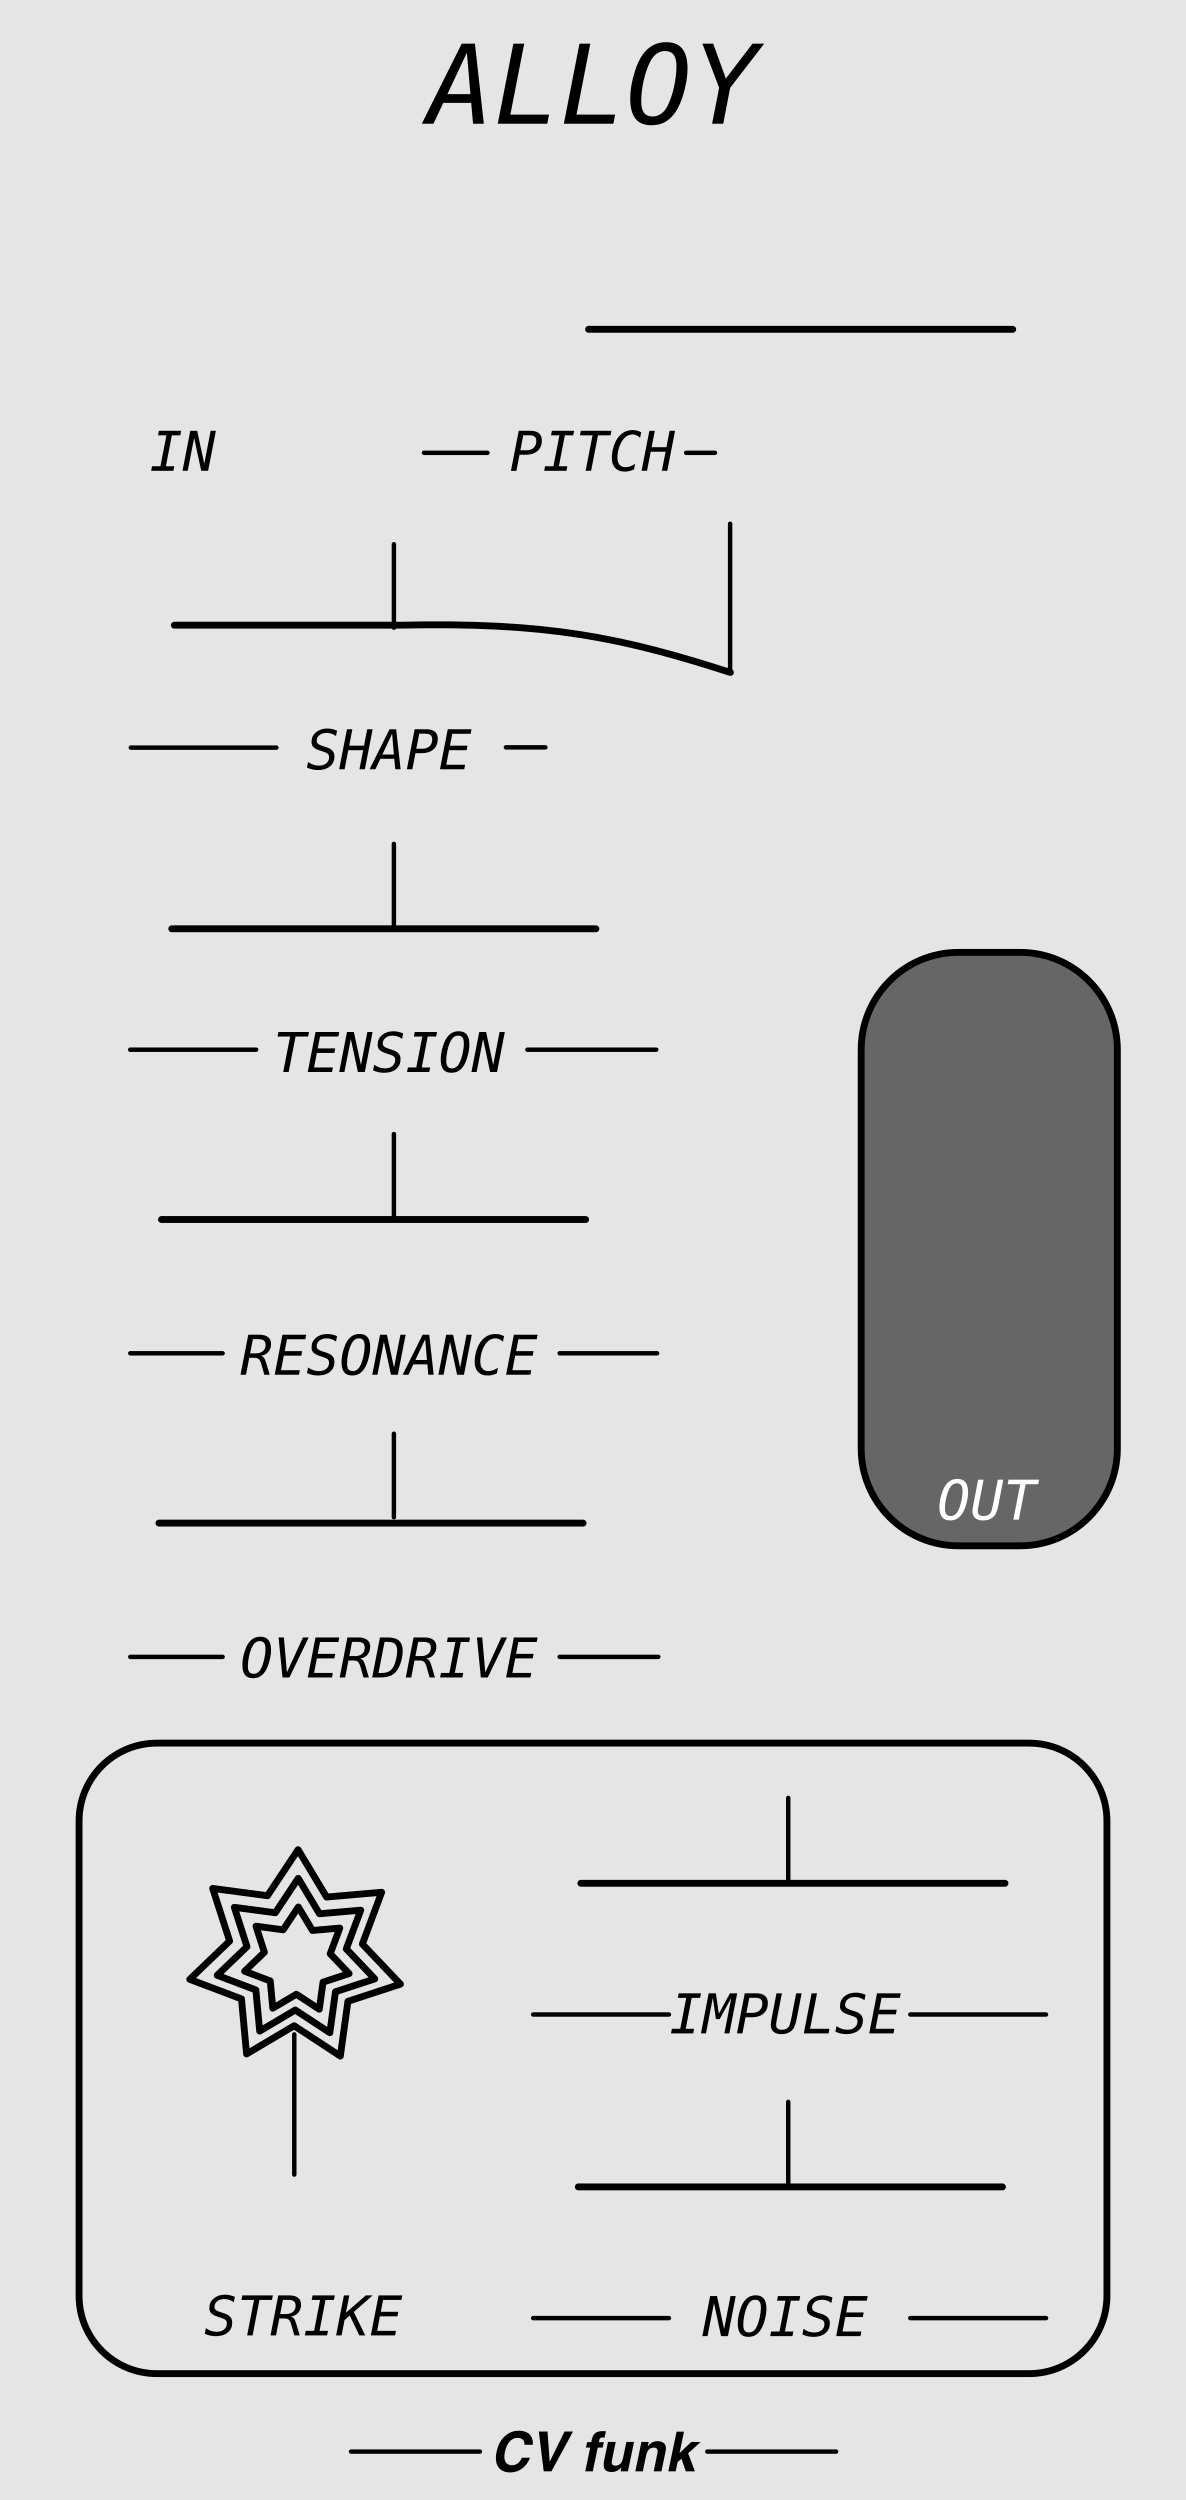
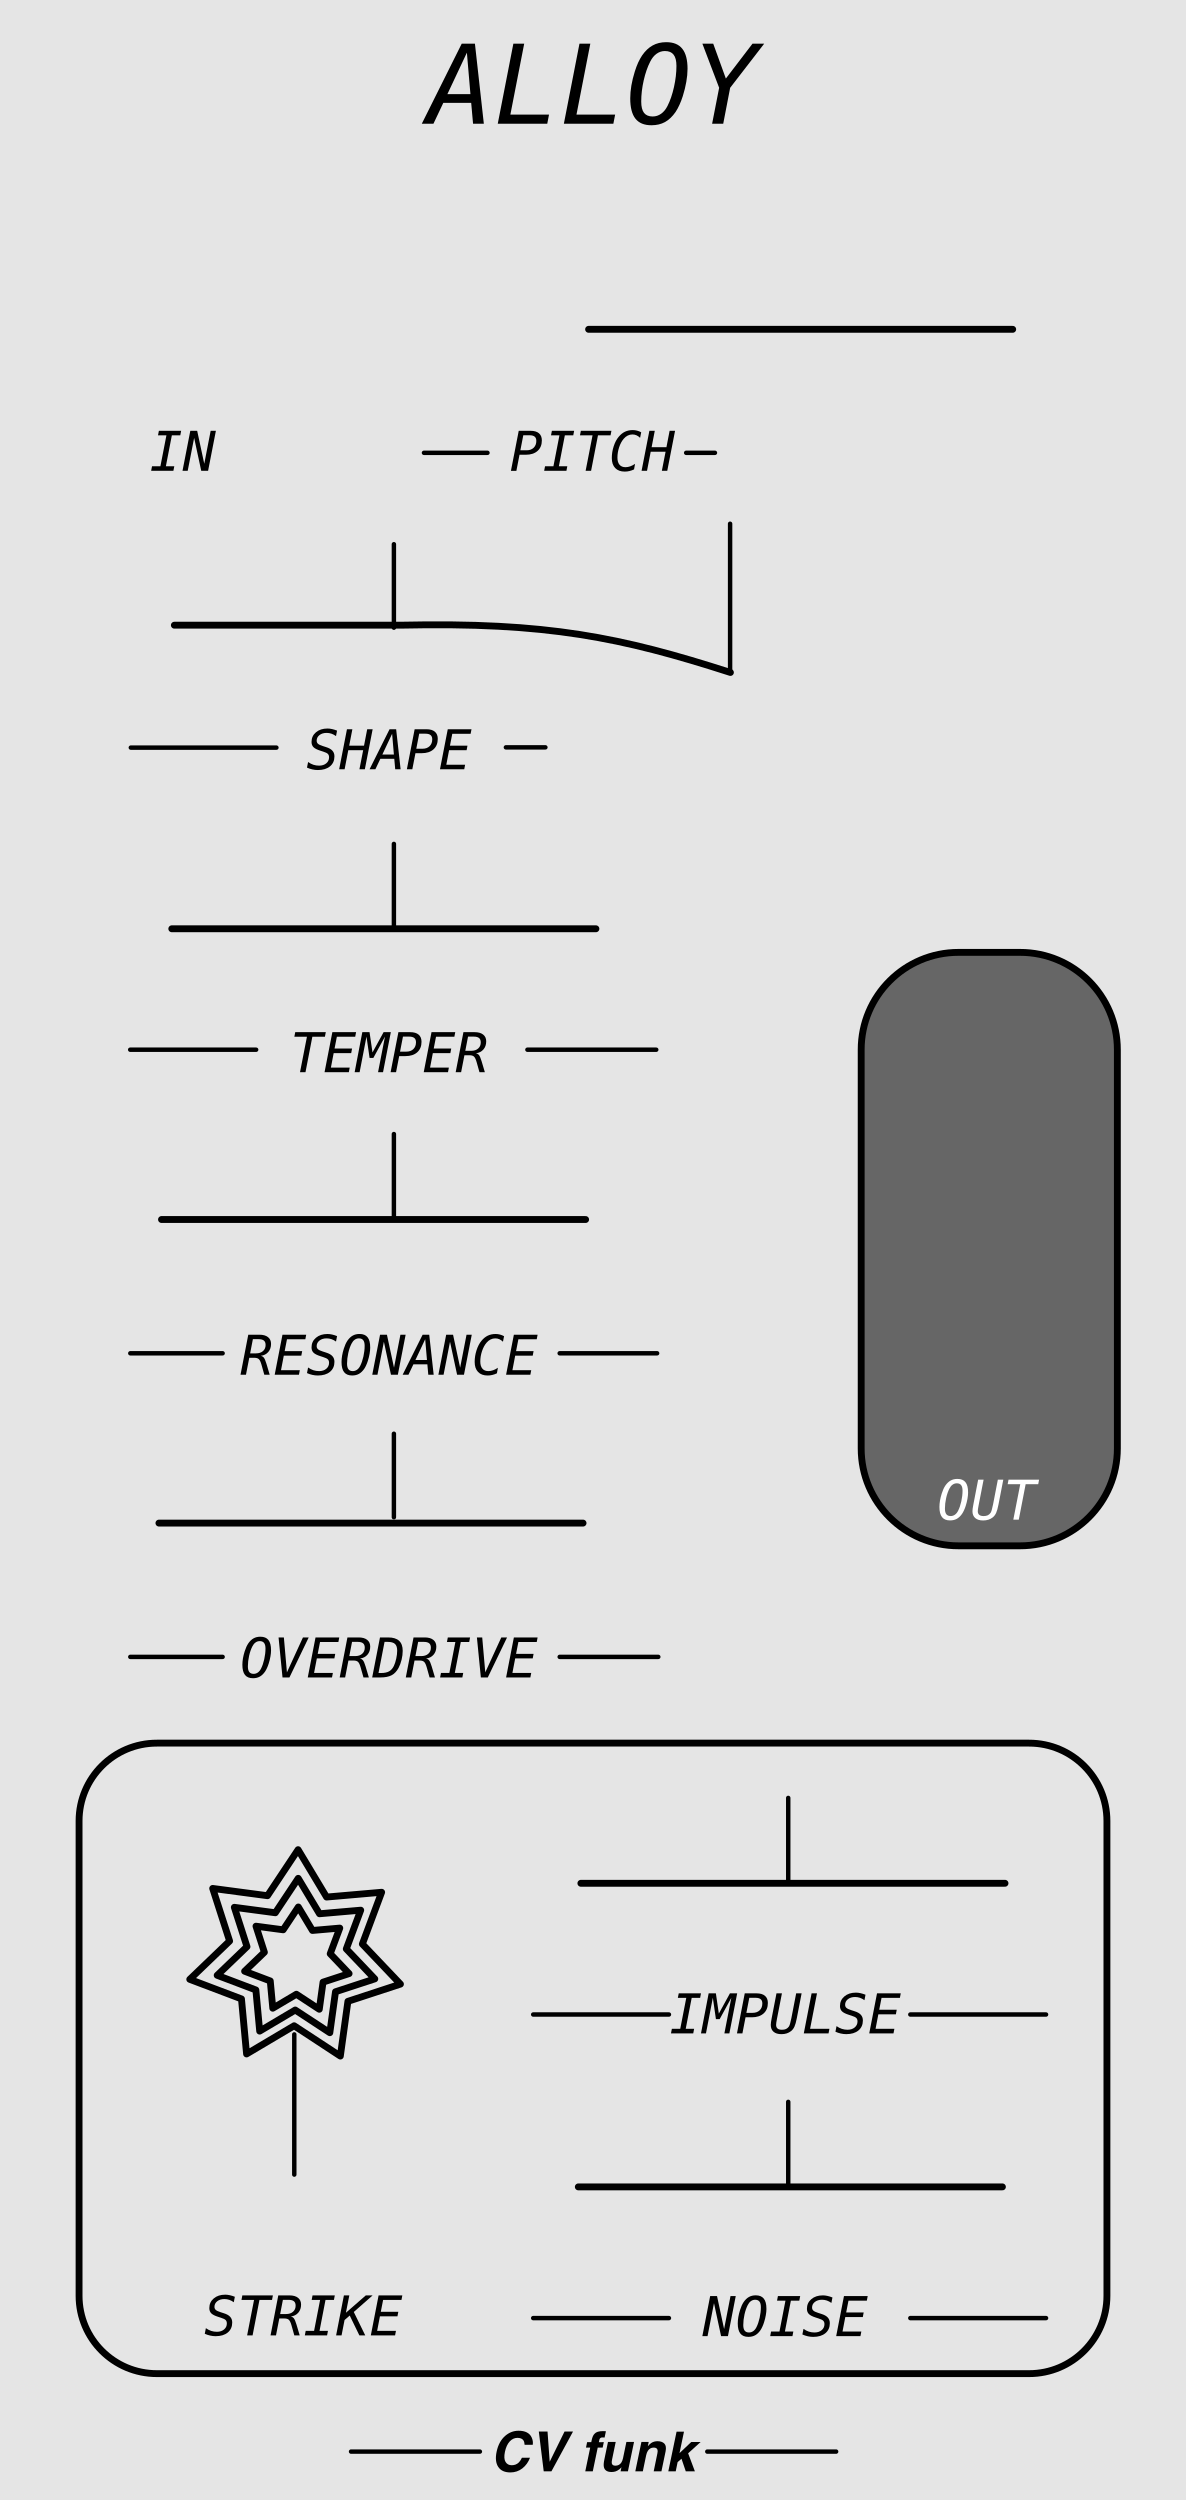
<svg xmlns="http://www.w3.org/2000/svg" width="60.96mm" height="128.5mm" viewBox="0 0 60.96 128.5" version="1.1" id="svg8" xml:space="preserve">
  <defs id="defs2">
    <linearGradient id="_Linear1" x1="0" y1="0" x2="1" y2="-0.003" gradientUnits="userSpaceOnUse" gradientTransform="matrix(75.07254,292.271,-293.0225,74.8799,36.97399,42.144)">
      <stop offset="0" style="stop-color:#e6e6e6;stop-opacity:1" id="stop1" />
      <stop offset="1" style="stop-color:#e6e6e6;stop-opacity:0" id="stop2" />
    </linearGradient>
  </defs>
  <rect id="rect1" x="-0.1" y="-0.536" width="61.211" height="129.943" style="clip-rule:evenodd;display:inline;fill:#e5e5e5;fill-rule:evenodd;stroke-width:0.388;stroke-linejoin:round;stroke-miterlimit:1.5;fill-opacity:1" />
  <rect style="fill:#666666;fill-opacity:1;stroke:#000000;stroke-width:0.353;stroke-linejoin:round;stroke-dasharray:none;stroke-opacity:1" id="rect2036" width="13.167" height="30.503" x="44.265" y="48.952" rx="5" ry="5" />
  <path id="path128" d="m 27.325,125.28 c 0.06,0.127 0.079,0.254 0.058,0.382 H 26.965 c -0.006,-0.098 -0.026,-0.172 -0.058,-0.222 -0.057,-0.089 -0.161,-0.134 -0.311,-0.134 -0.152,0 -0.286,0.063 -0.4,0.188 -0.114,0.125 -0.195,0.303 -0.243,0.532 -0.048,0.23 -0.038,0.401 0.032,0.516 0.069,0.114 0.175,0.171 0.318,0.171 0.147,0 0.27,-0.049 0.368,-0.147 0.054,-0.052 0.105,-0.132 0.155,-0.237 h 0.415 c -0.083,0.223 -0.213,0.405 -0.391,0.545 -0.178,0.139 -0.384,0.209 -0.618,0.209 -0.289,0 -0.496,-0.094 -0.622,-0.283 -0.125,-0.19 -0.153,-0.45 -0.084,-0.781 0.074,-0.357 0.225,-0.633 0.453,-0.826 0.199,-0.168 0.424,-0.253 0.676,-0.253 0.338,0 0.561,0.113 0.67,0.339 z" style="clip-rule:evenodd;fill:#000000;fill-rule:nonzero;stroke-width:0.356;stroke-linejoin:round;stroke-miterlimit:1.5" />
  <path id="path129" d="m 28.254,126.534 0.764,-1.554 h 0.436 l -1.111,2.047 h -0.396 l -0.252,-2.047 h 0.448 z" style="clip-rule:evenodd;fill:#000000;fill-rule:nonzero;stroke-width:0.356;stroke-linejoin:round;stroke-miterlimit:1.5" />
  <path id="path130" d="m 31.036,125.527 -0.059,0.279 h -0.254 l -0.254,1.22 h -0.386 l 0.254,-1.22 h -0.217 l 0.058,-0.279 h 0.213 l 0.02,-0.097 c 0.034,-0.162 0.084,-0.274 0.15,-0.335 0.076,-0.09 0.22,-0.136 0.436,-0.136 0.025,0 0.047,7.1e-4 0.066,0.002 0.02,10e-4 0.047,0.004 0.081,0.006 l -0.068,0.323 c -0.021,-0.003 -0.057,-0.005 -0.108,-0.006 -0.051,-0.001 -0.089,0.01 -0.114,0.035 -0.025,0.025 -0.04,0.052 -0.046,0.081 -0.006,0.03 -0.015,0.072 -0.027,0.128 z" style="clip-rule:evenodd;fill:#000000;fill-rule:nonzero;stroke-width:0.356;stroke-linejoin:round;stroke-miterlimit:1.5" />
  <path id="path131" d="m 31.943,126.813 c -0.004,0.005 -0.016,0.018 -0.036,0.042 -0.019,0.023 -0.04,0.043 -0.064,0.061 -0.073,0.056 -0.14,0.093 -0.201,0.114 -0.061,0.02 -0.13,0.031 -0.206,0.031 -0.219,0 -0.351,-0.08 -0.393,-0.241 -0.024,-0.089 -0.017,-0.22 0.019,-0.393 l 0.189,-0.913 h 0.397 l -0.189,0.913 c -0.018,0.086 -0.022,0.151 -0.011,0.194 0.019,0.077 0.081,0.115 0.184,0.115 0.133,0 0.235,-0.055 0.307,-0.164 0.038,-0.059 0.067,-0.137 0.087,-0.234 l 0.171,-0.824 h 0.393 l -0.315,1.513 h -0.377 z" style="clip-rule:evenodd;fill:#000000;fill-rule:nonzero;stroke-width:0.356;stroke-linejoin:round;stroke-miterlimit:1.5" />
  <path id="path132" d="m 33.789,126.106 c 0.017,-0.08 0.02,-0.141 0.007,-0.183 -0.022,-0.078 -0.086,-0.117 -0.193,-0.117 -0.132,0 -0.234,0.057 -0.306,0.171 -0.038,0.061 -0.067,0.137 -0.086,0.231 l -0.17,0.819 h -0.386 l 0.314,-1.511 h 0.375 l -0.046,0.221 c 0.066,-0.077 0.125,-0.134 0.177,-0.168 0.092,-0.061 0.2,-0.091 0.322,-0.091 0.154,0 0.27,0.041 0.351,0.123 0.08,0.082 0.101,0.218 0.062,0.407 l -0.212,1.019 h -0.398 z" style="clip-rule:evenodd;fill:#000000;fill-rule:nonzero;stroke-width:0.356;stroke-linejoin:round;stroke-miterlimit:1.5" />
  <path id="path133" d="m 34.83,126.551 -0.098,0.476 h -0.381 l 0.425,-2.04 h 0.381 l -0.23,1.103 0.602,-0.57 h 0.481 l -0.64,0.58 0.347,0.927 h -0.468 l -0.22,-0.647 z" style="clip-rule:evenodd;fill:#000000;fill-rule:nonzero;stroke-width:0.356;stroke-linejoin:round;stroke-miterlimit:1.5" />
  <path id="path134" d="m 18.044,126.012 h 6.622" style="clip-rule:evenodd;fill:#000000;fill-rule:evenodd;stroke:#000000;stroke-width:0.228px;stroke-linecap:round;stroke-linejoin:round;stroke-miterlimit:1.5" />
  <path id="path135" d="m 36.355,126.012 h 6.622" style="clip-rule:evenodd;fill:none;fill-rule:evenodd;stroke:#000000;stroke-width:0.228px;stroke-linecap:round;stroke-linejoin:round;stroke-miterlimit:1.5" />
  <g aria-label="ALLOY" id="text468" style="font-style:italic;font-size:5.644px;font-family:Menlo;-inkscape-font-specification:'Menlo Italic';text-align:center;text-anchor:middle;fill:#e5e5e5;stroke-width:0.706;stroke-linecap:round;stroke-linejoin:round;paint-order:fill markers stroke">
    <path d="m 23.998,2.707 -1.003,2.133 h 1.185 z M 23.733,2.244 h 0.678 l 0.458,4.115 h -0.554 l -0.096,-1.072 h -1.433 l -0.507,1.072 h -0.598 z" id="path520" style="fill:#000000" />
    <path d="m 26.387,2.244 h 0.557 L 26.233,5.89 h 1.987 l -0.091,0.469 h -2.544 z" id="path522" style="fill:#000000" />
    <path d="m 29.785,2.244 h 0.557 l -0.711,3.646 h 1.987 l -0.091,0.469 h -2.544 z" id="path524" style="fill:#000000" />
    <path d="m 33.55,5.987 q 0.234,0 0.433,-0.141 0.198,-0.141 0.328,-0.402 0.204,-0.4 0.331,-0.967 0.127,-0.568 0.127,-1.091 0,-0.391 -0.146,-0.576 -0.143,-0.187 -0.446,-0.187 -0.234,0 -0.43,0.141 -0.196,0.141 -0.325,0.402 -0.209,0.405 -0.336,0.967 -0.127,0.562 -0.127,1.086 0,0.394 0.143,0.582 0.146,0.187 0.449,0.187 z M 35.339,3.547 q 0,0.303 -0.063,0.659 -0.061,0.356 -0.179,0.73 -0.08,0.254 -0.174,0.455 -0.091,0.201 -0.198,0.364 -0.243,0.35 -0.543,0.518 -0.3,0.165 -0.7,0.165 -0.554,0 -0.821,-0.339 -0.267,-0.339 -0.267,-1.045 0,-0.306 0.058,-0.656 0.061,-0.353 0.179,-0.728 0.08,-0.254 0.171,-0.455 0.094,-0.201 0.201,-0.364 0.243,-0.35 0.543,-0.515 0.3,-0.168 0.7,-0.168 0.557,0 0.824,0.339 0.27,0.336 0.27,1.039 z" id="path526" style="fill:#000000" />
    <path d="m 36.102,2.244 h 0.557 l 0.65,1.794 1.37,-1.794 h 0.601 l -1.75,2.268 -0.356,1.847 h -0.571 l 0.361,-1.847 z" id="path528" style="fill:#000000" />
  </g>
  <g aria-label="IN" id="text744" style="font-style:italic;font-size:2.822px;font-family:Menlo;-inkscape-font-specification:'Menlo Italic';text-align:center;text-anchor:middle;opacity:1;fill:#e5e5e5;stroke-width:0.706;stroke-linecap:round;stroke-linejoin:round;paint-order:fill markers stroke">
    <path d="m 8.167,22.143 h 1.144 l -0.045,0.234 h -0.433 l -0.307,1.589 h 0.433 L 8.912,24.2 H 7.769 l 0.045,-0.234 h 0.431 l 0.309,-1.589 h -0.433 z" id="path1691" style="fill:#000000" />
    <path d="m 9.782,22.143 h 0.353 l 0.364,1.694 0.329,-1.694 h 0.269 L 10.696,24.2 H 10.343 L 9.979,22.507 9.648,24.2 H 9.381 Z" id="path1693" style="fill:#000000" />
  </g>
  <g aria-label="PITCH" id="text748" style="font-style:italic;font-size:2.822px;font-family:Menlo;-inkscape-font-specification:'Menlo Italic';text-align:center;text-anchor:middle;opacity:1;fill:#e5e5e5;stroke-width:0.706;stroke-linecap:round;stroke-linejoin:round;paint-order:fill markers stroke">
    <path d="m 26.897,22.372 -0.15,0.773 h 0.322 q 0.227,0 0.362,-0.131 0.136,-0.132 0.136,-0.351 0,-0.149 -0.085,-0.219 -0.085,-0.072 -0.265,-0.072 z M 26.663,22.143 h 0.606 q 0.284,0 0.433,0.127 0.149,0.127 0.149,0.367 0,0.343 -0.22,0.54 -0.22,0.197 -0.606,0.197 H 26.703 l -0.161,0.827 h -0.28 z" id="path1696" style="fill:#000000" />
    <path d="m 28.367,22.143 h 1.144 l -0.045,0.234 h -0.433 l -0.307,1.589 h 0.433 l -0.045,0.234 h -1.144 l 0.045,-0.234 h 0.431 l 0.309,-1.589 h -0.433 z" id="path1698" style="fill:#000000" />
    <path d="m 29.856,22.143 h 1.571 l -0.045,0.234 h -0.646 L 30.382,24.2 h -0.281 l 0.356,-1.823 h -0.646 z" id="path1700" style="fill:#000000" />
    <path d="m 32.59,24.127 q -0.116,0.057 -0.234,0.084 -0.117,0.029 -0.243,0.029 -0.317,0 -0.492,-0.183 -0.174,-0.183 -0.174,-0.514 0,-0.303 0.096,-0.601 0.096,-0.298 0.254,-0.486 0.147,-0.179 0.325,-0.265 0.178,-0.085 0.405,-0.085 0.11,0 0.219,0.029 0.109,0.029 0.212,0.084 l -0.057,0.285 q -0.088,-0.087 -0.186,-0.13 -0.098,-0.043 -0.208,-0.043 -0.131,0 -0.243,0.057 -0.112,0.055 -0.209,0.169 -0.143,0.169 -0.232,0.434 -0.087,0.265 -0.087,0.531 0,0.238 0.107,0.365 0.107,0.127 0.31,0.127 0.117,0 0.241,-0.044 0.125,-0.044 0.247,-0.128 z" id="path1702" style="fill:#000000" />
    <path d="m 33.378,22.143 h 0.278 l -0.163,0.843 h 0.762 L 34.418,22.143 h 0.28 l -0.401,2.057 H 34.019 l 0.192,-0.98 h -0.765 l -0.189,0.98 h -0.28 z" id="path1704" style="fill:#000000" />
  </g>
  <g aria-label="SHAPE" id="text752" style="font-style:italic;font-size:2.822px;font-family:Menlo;-inkscape-font-specification:'Menlo Italic';text-align:center;text-anchor:middle;opacity:1;fill:#e5e5e5;stroke-width:0.706;stroke-linecap:round;stroke-linejoin:round;paint-order:fill markers stroke">
    <path d="m 17.325,37.553 -0.054,0.282 q -0.112,-0.081 -0.232,-0.123 -0.12,-0.041 -0.248,-0.041 -0.227,0 -0.371,0.113 -0.143,0.113 -0.143,0.288 0,0.098 0.068,0.158 0.068,0.061 0.245,0.116 l 0.167,0.054 q 0.225,0.069 0.328,0.185 0.105,0.114 0.105,0.292 0,0.324 -0.229,0.514 -0.229,0.189 -0.624,0.189 -0.143,0 -0.282,-0.032 -0.138,-0.03 -0.276,-0.092 l 0.057,-0.288 q 0.135,0.095 0.273,0.141 0.139,0.045 0.294,0.045 0.227,0 0.369,-0.121 0.142,-0.121 0.142,-0.307 0,-0.113 -0.061,-0.175 -0.061,-0.062 -0.244,-0.119 l -0.139,-0.045 q -0.254,-0.08 -0.356,-0.181 -0.101,-0.102 -0.101,-0.269 0,-0.305 0.227,-0.497 0.227,-0.194 0.594,-0.194 0.11,0 0.234,0.028 0.125,0.028 0.256,0.08 z" id="path1707" style="fill:#000000" />
    <path d="m 17.834,37.483 h 0.278 l -0.163,0.843 h 0.762 l 0.163,-0.843 h 0.28 l -0.401,2.057 h -0.278 l 0.192,-0.98 h -0.765 l -0.189,0.98 h -0.28 z" id="path1709" style="fill:#000000" />
    <path d="m 20.155,37.715 -0.502,1.067 h 0.593 z m -0.132,-0.232 h 0.339 l 0.229,2.057 h -0.277 l -0.048,-0.536 h -0.717 l -0.254,0.536 h -0.299 z" id="path1711" style="fill:#000000" />
    <path d="m 21.547,37.712 -0.15,0.773 h 0.322 q 0.227,0 0.362,-0.131 0.136,-0.132 0.136,-0.351 0,-0.149 -0.085,-0.219 -0.085,-0.072 -0.265,-0.072 z m -0.234,-0.229 h 0.606 q 0.284,0 0.433,0.127 0.149,0.127 0.149,0.367 0,0.343 -0.22,0.54 -0.22,0.197 -0.606,0.197 h -0.321 l -0.161,0.827 h -0.28 z" id="path1713" style="fill:#000000" />
    <path d="m 23.015,37.483 h 1.22 l -0.045,0.234 h -0.943 l -0.119,0.609 h 0.9 l -0.044,0.234 h -0.901 l -0.143,0.746 h 0.967 l -0.045,0.234 h -1.247 z" id="path1715" style="fill:#000000" />
-   </g>
-   <g aria-label="TENSION" id="text756" style="font-style:italic;font-size:2.822px;font-family:Menlo;-inkscape-font-specification:'Menlo Italic';text-align:center;text-anchor:middle;opacity:1;fill:#e5e5e5;stroke-width:0.706;stroke-linecap:round;stroke-linejoin:round;paint-order:fill markers stroke">
-     <path d="m 14.311,53.044 h 1.571 l -0.045,0.234 h -0.646 l -0.353,1.823 h -0.281 l 0.356,-1.823 h -0.646 z" id="path1718" style="fill:#000000" />
-     <path d="m 16.218,53.044 h 1.22 l -0.045,0.234 h -0.943 l -0.119,0.609 h 0.9 l -0.044,0.234 h -0.901 l -0.143,0.746 h 0.967 l -0.045,0.234 h -1.247 z" id="path1720" style="fill:#000000" />
-     <path d="m 17.836,53.044 h 0.353 l 0.364,1.694 0.329,-1.694 h 0.269 l -0.401,2.057 h -0.353 l -0.364,-1.694 -0.331,1.694 h -0.267 z" id="path1722" style="fill:#000000" />
-     <path d="m 20.723,53.114 -0.054,0.282 q -0.112,-0.081 -0.232,-0.123 -0.12,-0.041 -0.248,-0.041 -0.227,0 -0.371,0.113 -0.143,0.113 -0.143,0.288 0,0.098 0.068,0.158 0.068,0.061 0.245,0.116 l 0.167,0.054 q 0.225,0.069 0.328,0.185 0.105,0.114 0.105,0.292 0,0.324 -0.229,0.514 -0.229,0.189 -0.624,0.189 -0.143,0 -0.282,-0.032 -0.138,-0.03 -0.276,-0.092 l 0.057,-0.288 q 0.135,0.095 0.273,0.141 0.139,0.045 0.294,0.045 0.227,0 0.369,-0.121 0.142,-0.121 0.142,-0.307 0,-0.113 -0.061,-0.175 -0.061,-0.062 -0.244,-0.119 l -0.139,-0.045 q -0.254,-0.08 -0.356,-0.181 -0.101,-0.102 -0.101,-0.269 0,-0.305 0.227,-0.497 0.227,-0.194 0.594,-0.194 0.11,0 0.234,0.028 0.125,0.028 0.256,0.08 z" id="path1724" style="fill:#000000" />
-     <path d="m 21.319,53.044 h 1.144 l -0.045,0.234 h -0.433 l -0.307,1.589 h 0.433 l -0.045,0.234 h -1.144 l 0.045,-0.234 h 0.431 l 0.309,-1.589 h -0.433 z" id="path1726" style="fill:#000000" />
-     <path d="m 23.233,54.915 q 0.117,0 0.216,-0.07 0.099,-0.07 0.164,-0.201 0.102,-0.2 0.165,-0.484 0.063,-0.284 0.063,-0.546 0,-0.196 -0.073,-0.288 -0.072,-0.094 -0.223,-0.094 -0.117,0 -0.215,0.07 -0.098,0.07 -0.163,0.201 -0.105,0.203 -0.168,0.484 -0.063,0.281 -0.063,0.543 0,0.197 0.072,0.291 0.073,0.094 0.225,0.094 z m 0.894,-1.22 q 0,0.152 -0.032,0.329 -0.03,0.178 -0.09,0.365 -0.04,0.127 -0.087,0.227 -0.045,0.101 -0.099,0.182 -0.121,0.175 -0.271,0.259 -0.15,0.083 -0.35,0.083 -0.277,0 -0.411,-0.169 -0.134,-0.169 -0.134,-0.522 0,-0.153 0.029,-0.328 0.03,-0.176 0.09,-0.364 0.04,-0.127 0.085,-0.227 0.047,-0.101 0.101,-0.182 0.121,-0.175 0.271,-0.258 0.15,-0.084 0.35,-0.084 0.278,0 0.412,0.169 0.135,0.168 0.135,0.52 z" id="path1728" style="fill:#000000" />
-     <path d="m 24.633,53.044 h 0.353 l 0.364,1.694 0.329,-1.694 h 0.269 l -0.401,2.057 h -0.353 l -0.364,-1.694 -0.331,1.694 h -0.267 z" id="path1730" style="fill:#000000" />
  </g>
  <g aria-label="RESONANCE" id="text760" style="font-style:italic;font-size:2.822px;font-family:Menlo;-inkscape-font-specification:'Menlo Italic';text-align:center;text-anchor:middle;opacity:1;fill:#e5e5e5;stroke-width:0.706;stroke-linecap:round;stroke-linejoin:round;paint-order:fill markers stroke">
    <path d="m 13.402,69.69 q 0.099,0.019 0.158,0.092 0.061,0.073 0.135,0.317 l 0.167,0.562 h -0.277 l -0.146,-0.52 q -0.061,-0.215 -0.136,-0.282 -0.074,-0.068 -0.226,-0.068 H 12.812 l -0.169,0.87 H 12.363 l 0.398,-2.057 h 0.573 q 0.285,0 0.441,0.124 0.157,0.123 0.157,0.347 0,0.252 -0.143,0.418 -0.142,0.165 -0.387,0.197 z m -0.404,-0.857 -0.141,0.73 h 0.302 q 0.225,0 0.358,-0.117 0.135,-0.119 0.135,-0.314 0,-0.154 -0.087,-0.226 -0.087,-0.073 -0.274,-0.073 z" id="path1733" style="fill:#000000" />
    <path d="m 14.519,68.604 h 1.22 l -0.045,0.234 h -0.943 l -0.119,0.609 h 0.9 l -0.044,0.234 h -0.901 l -0.143,0.746 h 0.967 l -0.045,0.234 h -1.247 z" id="path1735" style="fill:#000000" />
    <path d="m 17.325,68.674 -0.054,0.282 q -0.112,-0.081 -0.232,-0.123 -0.12,-0.041 -0.248,-0.041 -0.227,0 -0.371,0.113 -0.143,0.113 -0.143,0.288 0,0.098 0.068,0.158 0.068,0.061 0.245,0.116 l 0.167,0.054 q 0.225,0.069 0.328,0.185 0.105,0.114 0.105,0.292 0,0.324 -0.229,0.514 -0.229,0.189 -0.624,0.189 -0.143,0 -0.282,-0.032 -0.138,-0.03 -0.276,-0.092 l 0.057,-0.288 q 0.135,0.095 0.273,0.141 0.139,0.045 0.294,0.045 0.227,0 0.369,-0.121 0.142,-0.121 0.142,-0.307 0,-0.113 -0.061,-0.175 -0.061,-0.062 -0.244,-0.119 l -0.139,-0.045 q -0.254,-0.08 -0.356,-0.181 -0.101,-0.102 -0.101,-0.269 0,-0.305 0.227,-0.497 0.227,-0.194 0.594,-0.194 0.11,0 0.234,0.028 0.125,0.028 0.256,0.08 z" id="path1737" style="fill:#000000" />
    <path d="m 18.135,70.475 q 0.117,0 0.216,-0.07 0.099,-0.07 0.164,-0.201 0.102,-0.2 0.165,-0.484 0.063,-0.284 0.063,-0.546 0,-0.196 -0.073,-0.288 -0.072,-0.094 -0.223,-0.094 -0.117,0 -0.215,0.07 -0.098,0.07 -0.163,0.201 -0.105,0.203 -0.168,0.484 -0.063,0.281 -0.063,0.543 0,0.197 0.072,0.291 0.073,0.094 0.225,0.094 z m 0.894,-1.22 q 0,0.152 -0.032,0.329 -0.03,0.178 -0.09,0.365 -0.04,0.127 -0.087,0.227 -0.045,0.101 -0.099,0.182 -0.121,0.175 -0.271,0.259 -0.15,0.083 -0.35,0.083 -0.277,0 -0.411,-0.169 -0.134,-0.169 -0.134,-0.522 0,-0.153 0.029,-0.328 0.03,-0.176 0.09,-0.364 0.04,-0.127 0.085,-0.227 0.047,-0.101 0.101,-0.182 0.121,-0.175 0.271,-0.258 0.15,-0.084 0.35,-0.084 0.278,0 0.412,0.169 0.135,0.168 0.135,0.52 z" id="path1739" style="fill:#000000" />
    <path d="m 19.535,68.604 h 0.353 l 0.364,1.694 0.329,-1.694 h 0.269 l -0.401,2.057 h -0.353 l -0.364,-1.694 -0.331,1.694 h -0.267 z" id="path1741" style="fill:#000000" />
    <path d="m 21.855,68.836 -0.502,1.067 h 0.593 z m -0.132,-0.232 h 0.339 l 0.229,2.057 h -0.277 l -0.048,-0.536 h -0.717 l -0.254,0.536 H 20.696 Z" id="path1743" style="fill:#000000" />
    <path d="m 22.934,68.604 h 0.353 l 0.364,1.694 0.329,-1.694 h 0.269 l -0.401,2.057 h -0.353 l -0.364,-1.694 -0.331,1.694 h -0.267 z" id="path1745" style="fill:#000000" />
    <path d="m 25.541,70.588 q -0.116,0.057 -0.234,0.084 -0.117,0.029 -0.243,0.029 -0.317,0 -0.492,-0.183 -0.174,-0.183 -0.174,-0.514 0,-0.303 0.096,-0.601 0.096,-0.298 0.254,-0.486 0.147,-0.179 0.325,-0.265 0.178,-0.085 0.405,-0.085 0.11,0 0.219,0.029 0.109,0.029 0.212,0.084 l -0.057,0.285 q -0.088,-0.087 -0.186,-0.13 -0.098,-0.043 -0.208,-0.043 -0.131,0 -0.243,0.057 -0.112,0.055 -0.209,0.169 -0.143,0.169 -0.232,0.434 -0.087,0.265 -0.087,0.531 0,0.238 0.107,0.365 0.107,0.127 0.31,0.127 0.117,0 0.241,-0.044 0.125,-0.044 0.247,-0.128 z" id="path1747" style="fill:#000000" />
    <path d="m 26.413,68.604 h 1.22 l -0.045,0.234 h -0.943 l -0.119,0.609 h 0.9 l -0.044,0.234 h -0.901 l -0.143,0.746 h 0.967 l -0.045,0.234 h -1.247 z" id="path1749" style="fill:#000000" />
  </g>
  <g aria-label="OVERDRIVE" id="text764" style="font-style:italic;font-size:2.822px;font-family:Menlo;-inkscape-font-specification:'Menlo Italic';text-align:center;text-anchor:middle;opacity:1;fill:#e5e5e5;stroke-width:0.706;stroke-linecap:round;stroke-linejoin:round;paint-order:fill markers stroke">
    <path d="m 13.038,86.036 q 0.117,0 0.216,-0.07 0.099,-0.07 0.164,-0.201 0.102,-0.2 0.165,-0.484 0.063,-0.284 0.063,-0.546 0,-0.196 -0.073,-0.288 -0.072,-0.094 -0.223,-0.094 -0.117,0 -0.215,0.07 -0.098,0.07 -0.163,0.201 -0.105,0.203 -0.168,0.484 -0.063,0.281 -0.063,0.543 0,0.197 0.072,0.291 0.073,0.094 0.225,0.094 z m 0.894,-1.22 q 0,0.152 -0.032,0.329 -0.03,0.178 -0.09,0.365 -0.04,0.127 -0.087,0.227 -0.045,0.101 -0.099,0.182 -0.121,0.175 -0.271,0.259 -0.15,0.083 -0.35,0.083 -0.277,0 -0.411,-0.169 -0.134,-0.169 -0.134,-0.522 0,-0.153 0.029,-0.328 0.03,-0.176 0.09,-0.364 0.04,-0.127 0.085,-0.227 0.047,-0.101 0.101,-0.182 0.121,-0.175 0.271,-0.258 0.15,-0.084 0.35,-0.084 0.278,0 0.412,0.169 0.135,0.168 0.135,0.52 z" id="path1752" style="fill:#000000" />
    <path d="m 14.748,85.96 0.824,-1.796 h 0.296 l -0.991,2.057 h -0.356 l -0.203,-2.057 h 0.273 z" id="path1754" style="fill:#000000" />
    <path d="m 16.218,84.165 h 1.22 l -0.045,0.234 h -0.943 l -0.119,0.609 h 0.9 l -0.044,0.234 h -0.901 l -0.143,0.746 h 0.967 l -0.045,0.234 h -1.247 z" id="path1756" style="fill:#000000" />
    <path d="m 18.499,85.25 q 0.099,0.019 0.158,0.092 0.061,0.073 0.135,0.317 l 0.167,0.562 h -0.277 l -0.146,-0.52 q -0.061,-0.215 -0.136,-0.282 -0.074,-0.068 -0.226,-0.068 H 17.909 l -0.169,0.87 H 17.46 l 0.398,-2.057 h 0.573 q 0.285,0 0.441,0.124 0.157,0.123 0.157,0.347 0,0.252 -0.143,0.418 -0.142,0.165 -0.387,0.197 z m -0.404,-0.857 -0.141,0.73 h 0.302 q 0.225,0 0.358,-0.117 0.135,-0.119 0.135,-0.314 0,-0.154 -0.087,-0.226 -0.087,-0.073 -0.274,-0.073 z" id="path1758" style="fill:#000000" />
    <path d="m 19.589,85.993 q 0.255,0 0.409,-0.085 0.154,-0.087 0.248,-0.281 0.074,-0.158 0.121,-0.378 0.048,-0.22 0.048,-0.404 0,-0.243 -0.113,-0.347 -0.113,-0.105 -0.379,-0.105 h -0.157 l -0.311,1.6 z m 0.361,-1.829 q 0.376,0 0.562,0.171 0.187,0.171 0.187,0.518 0,0.223 -0.058,0.46 -0.058,0.237 -0.156,0.42 -0.143,0.263 -0.358,0.376 -0.214,0.112 -0.579,0.112 h -0.418 l 0.401,-2.057 z" id="path1760" style="fill:#000000" />
    <path d="m 21.897,85.25 q 0.099,0.019 0.158,0.092 0.061,0.073 0.135,0.317 l 0.167,0.562 h -0.277 l -0.146,-0.52 q -0.061,-0.215 -0.136,-0.282 -0.074,-0.068 -0.226,-0.068 h -0.265 l -0.169,0.87 h -0.28 l 0.398,-2.057 h 0.573 q 0.285,0 0.441,0.124 0.157,0.123 0.157,0.347 0,0.252 -0.143,0.418 -0.142,0.165 -0.387,0.197 z m -0.404,-0.857 -0.141,0.73 h 0.302 q 0.225,0 0.358,-0.117 0.135,-0.119 0.135,-0.314 0,-0.154 -0.087,-0.226 -0.087,-0.073 -0.274,-0.073 z" id="path1762" style="fill:#000000" />
    <path d="m 23.018,84.165 h 1.144 l -0.045,0.234 h -0.433 l -0.307,1.589 h 0.433 l -0.045,0.234 h -1.144 l 0.045,-0.234 h 0.431 l 0.309,-1.589 h -0.433 z" id="path1764" style="fill:#000000" />
    <path d="m 24.943,85.96 0.824,-1.796 h 0.296 l -0.991,2.057 h -0.356 l -0.203,-2.057 h 0.273 z" id="path1766" style="fill:#000000" />
    <path d="m 26.413,84.165 h 1.22 l -0.045,0.234 h -0.943 l -0.119,0.609 h 0.9 l -0.044,0.234 h -0.901 l -0.143,0.746 h 0.967 l -0.045,0.234 h -1.247 z" id="path1768" style="fill:#000000" />
  </g>
  <g aria-label="OUT" id="text768" style="font-style:italic;font-size:2.822px;font-family:Menlo;-inkscape-font-specification:'Menlo Italic';text-align:center;text-anchor:middle;opacity:1;fill:#ffffff;stroke-width:0.706;stroke-linecap:round;stroke-linejoin:round;paint-order:fill markers stroke" transform="translate(0.3154412)">
    <path d="m 48.551,77.925 q 0.117,0 0.216,-0.07 0.099,-0.07 0.164,-0.201 0.102,-0.2 0.165,-0.484 0.063,-0.284 0.063,-0.546 0,-0.196 -0.073,-0.288 -0.072,-0.094 -0.223,-0.094 -0.117,0 -0.215,0.07 -0.098,0.07 -0.163,0.201 -0.105,0.203 -0.168,0.484 -0.063,0.281 -0.063,0.543 0,0.197 0.072,0.291 0.073,0.094 0.225,0.094 z m 0.894,-1.22 q 0,0.152 -0.032,0.329 -0.03,0.178 -0.09,0.365 -0.04,0.127 -0.087,0.227 -0.045,0.101 -0.099,0.182 -0.121,0.175 -0.271,0.259 -0.15,0.083 -0.35,0.083 -0.277,0 -0.411,-0.169 -0.134,-0.169 -0.134,-0.522 0,-0.153 0.029,-0.328 0.03,-0.176 0.09,-0.364 0.04,-0.127 0.085,-0.227 0.047,-0.101 0.101,-0.182 0.121,-0.175 0.271,-0.258 0.15,-0.084 0.35,-0.084 0.278,0 0.412,0.169 0.135,0.168 0.135,0.52 z" id="path1812" style="fill:#ffffff" />
    <path d="m 49.717,77.322 0.245,-1.268 h 0.28 l -0.247,1.268 q -0.003,0.018 -0.011,0.057 -0.041,0.212 -0.041,0.294 0,0.127 0.074,0.19 0.076,0.063 0.227,0.063 0.123,0 0.208,-0.039 0.085,-0.04 0.147,-0.125 0.03,-0.043 0.061,-0.146 0.032,-0.105 0.069,-0.294 l 0.245,-1.268 h 0.28 l -0.245,1.268 q -0.058,0.302 -0.124,0.444 -0.065,0.141 -0.172,0.227 -0.098,0.077 -0.223,0.119 -0.125,0.04 -0.271,0.04 -0.265,0 -0.408,-0.124 -0.142,-0.124 -0.142,-0.353 0,-0.051 0.011,-0.138 0.012,-0.087 0.037,-0.215 z" id="path1814" style="fill:#ffffff" />
    <path d="m 51.523,76.054 h 1.571 l -0.045,0.234 h -0.646 l -0.353,1.823 h -0.281 l 0.356,-1.823 H 51.478 Z" id="path1816" style="fill:#ffffff" />
  </g>
  <g aria-label="IMPULSE" id="text772" style="font-style:italic;font-size:2.822px;font-family:Menlo;-inkscape-font-specification:'Menlo Italic';text-align:center;text-anchor:middle;opacity:1;fill:#e5e5e5;stroke-width:0.706;stroke-linecap:round;stroke-linejoin:round;paint-order:fill markers stroke">
    <path d="m 34.887,102.458 h 1.144 l -0.045,0.234 h -0.433 l -0.307,1.589 H 35.678 l -0.045,0.234 h -1.144 l 0.045,-0.234 h 0.431 l 0.309,-1.589 h -0.433 z" id="path1771" style="fill:#000000" />
    <path d="m 36.425,102.458 h 0.371 l 0.152,1.042 0.571,-1.042 h 0.372 l -0.401,2.057 h -0.256 l 0.356,-1.829 -0.598,1.096 h -0.194 l -0.158,-1.096 -0.353,1.829 h -0.256 z" id="path1773" style="fill:#000000" />
    <path d="m 38.514,102.687 -0.15,0.773 h 0.322 q 0.227,0 0.362,-0.131 0.136,-0.132 0.136,-0.351 0,-0.149 -0.085,-0.219 -0.085,-0.072 -0.265,-0.072 z m -0.234,-0.229 h 0.606 q 0.284,0 0.433,0.127 0.149,0.127 0.149,0.367 0,0.343 -0.22,0.54 -0.22,0.197 -0.606,0.197 h -0.321 l -0.161,0.827 h -0.28 z" id="path1775" style="fill:#000000" />
    <path d="m 39.666,103.726 0.245,-1.268 h 0.28 l -0.247,1.268 q -0.003,0.018 -0.011,0.057 -0.041,0.212 -0.041,0.294 0,0.127 0.074,0.19 0.076,0.063 0.227,0.063 0.123,0 0.208,-0.039 0.085,-0.04 0.147,-0.125 0.03,-0.043 0.061,-0.146 0.032,-0.105 0.069,-0.294 l 0.245,-1.268 h 0.28 l -0.245,1.268 q -0.058,0.302 -0.124,0.444 -0.065,0.141 -0.172,0.227 -0.098,0.077 -0.223,0.119 -0.125,0.04 -0.271,0.04 -0.265,0 -0.408,-0.124 -0.142,-0.124 -0.142,-0.353 0,-0.051 0.011,-0.138 0.012,-0.087 0.037,-0.215 z" id="path1777" style="fill:#000000" />
    <path d="m 41.716,102.458 h 0.278 l -0.356,1.823 h 0.994 l -0.045,0.234 h -1.272 z" id="path1779" style="fill:#000000" />
    <path d="m 44.487,102.528 -0.054,0.282 q -0.112,-0.081 -0.232,-0.123 -0.12,-0.041 -0.248,-0.041 -0.227,0 -0.371,0.113 -0.143,0.113 -0.143,0.288 0,0.098 0.068,0.158 0.068,0.061 0.245,0.116 l 0.167,0.054 q 0.225,0.069 0.328,0.185 0.105,0.114 0.105,0.292 0,0.324 -0.229,0.514 -0.229,0.189 -0.624,0.189 -0.143,0 -0.282,-0.032 -0.138,-0.03 -0.276,-0.092 l 0.057,-0.288 q 0.135,0.095 0.273,0.141 0.139,0.045 0.294,0.045 0.227,0 0.369,-0.121 0.142,-0.121 0.142,-0.307 0,-0.113 -0.061,-0.175 -0.061,-0.062 -0.244,-0.119 l -0.139,-0.045 q -0.254,-0.08 -0.356,-0.181 -0.101,-0.102 -0.101,-0.269 0,-0.305 0.227,-0.497 0.227,-0.194 0.594,-0.194 0.11,0 0.234,0.028 0.125,0.028 0.256,0.08 z" id="path1781" style="fill:#000000" />
    <path d="m 45.079,102.458 h 1.22 l -0.045,0.234 H 45.311 l -0.119,0.609 h 0.9 l -0.044,0.234 h -0.901 l -0.143,0.746 h 0.967 l -0.045,0.234 h -1.247 z" id="path1783" style="fill:#000000" />
  </g>
  <g aria-label="NOISE" id="text776" style="font-style:italic;font-size:2.822px;font-family:Menlo;-inkscape-font-specification:'Menlo Italic';text-align:center;text-anchor:middle;opacity:1;fill:#e5e5e5;stroke-width:0.706;stroke-linecap:round;stroke-linejoin:round;paint-order:fill markers stroke">
    <path d="m 36.502,118.019 h 0.353 l 0.364,1.694 0.329,-1.694 h 0.269 l -0.401,2.057 h -0.353 l -0.364,-1.694 -0.331,1.694 h -0.267 z" id="path1786" style="fill:#000000" />
    <path d="m 38.501,119.89 q 0.117,0 0.216,-0.07 0.099,-0.07 0.164,-0.201 0.102,-0.2 0.165,-0.484 0.063,-0.284 0.063,-0.546 0,-0.196 -0.073,-0.288 -0.072,-0.094 -0.223,-0.094 -0.117,0 -0.215,0.07 -0.098,0.07 -0.163,0.201 -0.105,0.203 -0.168,0.484 -0.063,0.281 -0.063,0.543 0,0.197 0.072,0.291 0.073,0.094 0.225,0.094 z m 0.894,-1.22 q 0,0.152 -0.032,0.329 -0.03,0.178 -0.09,0.365 -0.04,0.127 -0.087,0.227 -0.045,0.101 -0.099,0.182 -0.121,0.175 -0.271,0.259 -0.15,0.083 -0.35,0.083 -0.277,0 -0.411,-0.17 -0.134,-0.169 -0.134,-0.522 0,-0.153 0.029,-0.328 0.03,-0.176 0.09,-0.364 0.04,-0.127 0.085,-0.227 0.047,-0.101 0.101,-0.182 0.121,-0.175 0.271,-0.258 0.15,-0.084 0.35,-0.084 0.278,0 0.412,0.17 0.135,0.168 0.135,0.52 z" id="path1788" style="fill:#000000" />
    <path d="m 39.985,118.019 h 1.144 l -0.045,0.234 h -0.433 l -0.307,1.589 h 0.433 l -0.045,0.234 h -1.144 l 0.045,-0.234 h 0.431 l 0.309,-1.589 h -0.433 z" id="path1790" style="fill:#000000" />
    <path d="m 42.788,118.089 -0.054,0.282 q -0.112,-0.081 -0.232,-0.123 -0.12,-0.041 -0.248,-0.041 -0.227,0 -0.371,0.113 -0.143,0.113 -0.143,0.288 0,0.098 0.068,0.158 0.068,0.061 0.245,0.116 l 0.167,0.054 q 0.225,0.069 0.328,0.185 0.105,0.114 0.105,0.292 0,0.324 -0.229,0.514 -0.229,0.189 -0.624,0.189 -0.143,0 -0.282,-0.032 -0.138,-0.03 -0.276,-0.092 l 0.057,-0.288 q 0.135,0.095 0.273,0.141 0.139,0.045 0.294,0.045 0.227,0 0.369,-0.121 0.142,-0.121 0.142,-0.307 0,-0.113 -0.061,-0.175 -0.061,-0.062 -0.244,-0.119 l -0.139,-0.045 q -0.254,-0.08 -0.356,-0.181 -0.101,-0.102 -0.101,-0.269 0,-0.305 0.227,-0.497 0.227,-0.194 0.594,-0.194 0.11,0 0.234,0.028 0.125,0.028 0.256,0.08 z" id="path1792" style="fill:#000000" />
    <path d="m 43.38,118.019 h 1.22 l -0.045,0.234 H 43.612 l -0.119,0.609 h 0.9 l -0.044,0.234 h -0.901 l -0.143,0.746 h 0.967 l -0.045,0.234 h -1.247 z" id="path1794" style="fill:#000000" />
  </g>
  <path id="path1651" d="m 28.767,69.559 h 5.009" style="clip-rule:evenodd;fill:none;fill-rule:evenodd;stroke:#000000;stroke-width:0.228;stroke-linecap:round;stroke-linejoin:round;stroke-miterlimit:1.5;stroke-dasharray:none" />
  <path id="path1653" d="M 6.697,69.559 H 11.443" style="clip-rule:evenodd;fill:none;fill-rule:evenodd;stroke:#000000;stroke-width:0.228px;stroke-linecap:round;stroke-linejoin:round;stroke-miterlimit:1.5" />
  <path id="path1655" d="m 28.768,85.164 h 5.068" style="clip-rule:evenodd;fill:none;fill-rule:evenodd;stroke:#000000;stroke-width:0.228;stroke-linecap:round;stroke-linejoin:round;stroke-miterlimit:1.5;stroke-dasharray:none" />
  <path id="path1657" d="M 6.697,85.164 H 11.443" style="clip-rule:evenodd;fill:none;fill-rule:evenodd;stroke:#000000;stroke-width:0.228px;stroke-linecap:round;stroke-linejoin:round;stroke-miterlimit:1.5" />
  <path id="path1659" d="M 27.109,53.955 H 33.731" style="clip-rule:evenodd;fill:none;fill-rule:evenodd;stroke:#000000;stroke-width:0.228;stroke-linecap:round;stroke-linejoin:round;stroke-miterlimit:1.5;stroke-dasharray:none" />
  <path id="path1661" d="M 6.692,53.955 H 13.166" style="clip-rule:evenodd;fill:none;fill-rule:evenodd;stroke:#000000;stroke-width:0.228px;stroke-linecap:round;stroke-linejoin:round;stroke-miterlimit:1.5" />
  <path id="path1663" d="m 46.79,103.546 h 6.977" style="clip-rule:evenodd;fill:none;fill-rule:evenodd;stroke:#000000;stroke-width:0.228;stroke-linecap:round;stroke-linejoin:round;stroke-miterlimit:1.5;stroke-dasharray:none" />
  <path id="path1665" d="m 27.406,103.546 h 6.977" style="clip-rule:evenodd;fill:none;fill-rule:evenodd;stroke:#000000;stroke-width:0.228px;stroke-linecap:round;stroke-linejoin:round;stroke-miterlimit:1.5" />
  <path id="path1667" d="m 46.79,119.15 h 6.977" style="clip-rule:evenodd;fill:none;fill-rule:evenodd;stroke:#000000;stroke-width:0.228;stroke-linecap:round;stroke-linejoin:round;stroke-miterlimit:1.5;stroke-dasharray:none" />
  <path id="path1669" d="m 27.406,119.15 h 6.977" style="clip-rule:evenodd;fill:none;fill-rule:evenodd;stroke:#000000;stroke-width:0.228px;stroke-linecap:round;stroke-linejoin:round;stroke-miterlimit:1.5" />
  <path id="path1671" d="m 15.126,104.567 v 7.207" style="clip-rule:evenodd;fill:none;fill-rule:evenodd;stroke:#000000;stroke-width:0.228px;stroke-linecap:round;stroke-linejoin:round;stroke-miterlimit:1.5" />
  <path id="path1673" d="M 8.962,32.135 H 20.562 c 7.563,-0.167 11.38,0.627 16.981,2.43" style="clip-rule:evenodd;fill:none;fill-rule:evenodd;stroke:#000000;stroke-width:0.353;stroke-linecap:round;stroke-linejoin:round;stroke-miterlimit:1.5;stroke-dasharray:none" />
  <path id="path1675" d="M 8.83,47.739 H 30.63" style="clip-rule:evenodd;fill:none;fill-rule:evenodd;stroke:#000000;stroke-width:0.353;stroke-linecap:round;stroke-linejoin:round;stroke-miterlimit:1.5;stroke-dasharray:none" />
  <path id="path1677" d="M 8.301,62.683 H 30.101" style="clip-rule:evenodd;fill:none;fill-rule:evenodd;stroke:#000000;stroke-width:0.353;stroke-linecap:round;stroke-linejoin:round;stroke-miterlimit:1.5;stroke-dasharray:none" />
  <path id="path1679" d="M 8.169,78.287 H 29.969" style="clip-rule:evenodd;fill:none;fill-rule:evenodd;stroke:#000000;stroke-width:0.353;stroke-linecap:round;stroke-linejoin:round;stroke-miterlimit:1.5;stroke-dasharray:none" />
  <path id="path1681" d="m 29.857,96.801 h 21.8" style="clip-rule:evenodd;fill:none;fill-rule:evenodd;stroke:#000000;stroke-width:0.353;stroke-linecap:round;stroke-linejoin:round;stroke-miterlimit:1.5;stroke-dasharray:none" />
  <path id="path1683" d="M 29.725,112.406 H 51.524" style="clip-rule:evenodd;fill:none;fill-rule:evenodd;stroke:#000000;stroke-width:0.353;stroke-linecap:round;stroke-linejoin:round;stroke-miterlimit:1.5;stroke-dasharray:none" />
  <path id="path1687" d="M 21.792,23.275 H 25.056" style="clip-rule:evenodd;fill:none;fill-rule:evenodd;stroke:#000000;stroke-width:0.228px;stroke-linecap:round;stroke-linejoin:round;stroke-miterlimit:1.5" />
  <path id="path1689" d="M 30.254,16.927 H 52.053" style="clip-rule:evenodd;fill:none;fill-rule:evenodd;stroke:#000000;stroke-width:0.353;stroke-linecap:round;stroke-linejoin:round;stroke-miterlimit:1.5;stroke-dasharray:none" />
  <rect style="opacity:1;fill:none;stroke:#000000;stroke-width:0.353;stroke-linecap:round;stroke-linejoin:round;stroke-dasharray:none;stroke-opacity:1;paint-order:fill markers stroke" id="rect1879" width="52.832" height="32.408" x="4.064" y="89.597" rx="4" ry="4" />
  <path style="fill:none;fill-opacity:1;stroke:#000000;stroke-width:0.551;stroke-linecap:round;stroke-linejoin:round;stroke-dasharray:none;stroke-opacity:1;paint-order:fill markers stroke" id="path466" d="m 15.555,96.114 0.93,4.339 -4.319,-1.021 -2.813,3.433 -1.895,-4.013 -4.438,-0.059 1.956,-3.983 -2.721,-3.506 4.334,-0.954 1.045,-4.313 3.448,2.794 4.024,-1.873 -0.034,4.438 3.973,1.978 z" transform="matrix(0.6017599,0.2187685,-0.2188204,0.6016242,29.55441,41.64128)" />
  <path style="fill:none;fill-opacity:1;stroke:#000000;stroke-width:0.737;stroke-linecap:round;stroke-linejoin:round;stroke-dasharray:none;stroke-opacity:1;paint-order:fill markers stroke" id="path5604" d="m 15.555,96.114 0.93,4.339 -4.319,-1.021 -2.813,3.433 -1.895,-4.013 -4.438,-0.059 1.956,-3.983 -2.721,-3.506 4.334,-0.954 1.045,-4.313 3.448,2.794 4.024,-1.873 -0.034,4.438 3.973,1.978 z" transform="matrix(0.4501545,0.1636167,-0.1636915,0.4499541,25.97527,56.58446)" />
  <path style="fill:none;fill-opacity:1;stroke:#000000;stroke-width:1.112;stroke-linecap:round;stroke-linejoin:round;stroke-dasharray:none;stroke-opacity:1;paint-order:fill markers stroke" id="path5606" d="m 15.555,96.114 0.93,4.339 -4.319,-1.021 -2.813,3.433 -1.895,-4.013 -4.438,-0.059 1.956,-3.983 -2.721,-3.506 4.334,-0.954 1.045,-4.313 3.448,2.794 4.024,-1.873 -0.034,4.438 3.973,1.978 z" transform="matrix(0.2983985,0.1084101,-0.1085078,0.2981332,22.39209,71.54104)" />
  <g aria-label="STRIKE" id="text5662" style="font-style:italic;font-size:2.822px;font-family:Menlo;-inkscape-font-specification:'Menlo Italic';text-align:center;text-anchor:middle;opacity:1;fill:#000000;stroke-width:0.353;stroke-linecap:round;stroke-linejoin:round;paint-order:fill markers stroke">
    <path d="m 12.071,118.053 -0.054,0.282 q -0.112,-0.081 -0.232,-0.123 -0.12,-0.041 -0.248,-0.041 -0.227,0 -0.371,0.113 -0.143,0.113 -0.143,0.288 0,0.098 0.068,0.158 0.068,0.061 0.245,0.116 l 0.167,0.054 q 0.225,0.069 0.328,0.185 0.105,0.114 0.105,0.292 0,0.324 -0.229,0.514 -0.229,0.189 -0.624,0.189 -0.143,0 -0.282,-0.032 -0.138,-0.03 -0.276,-0.092 l 0.057,-0.288 q 0.135,0.095 0.273,0.141 0.139,0.045 0.294,0.045 0.227,0 0.369,-0.121 0.142,-0.121 0.142,-0.307 0,-0.113 -0.061,-0.175 -0.061,-0.062 -0.244,-0.119 l -0.139,-0.045 q -0.254,-0.08 -0.356,-0.181 -0.101,-0.102 -0.101,-0.269 0,-0.305 0.227,-0.497 0.227,-0.194 0.594,-0.194 0.11,0 0.234,0.028 0.125,0.028 0.256,0.08 z" style="stroke-width:0.353;fill:#000000" id="path5853" />
    <path d="m 12.456,117.983 h 1.571 l -0.045,0.234 h -0.646 l -0.353,1.823 h -0.281 l 0.356,-1.823 h -0.646 z" style="stroke-width:0.353;fill:#000000" id="path5855" />
    <path d="m 14.945,119.069 q 0.099,0.019 0.158,0.092 0.061,0.073 0.135,0.317 l 0.167,0.562 h -0.277 l -0.146,-0.52 q -0.061,-0.215 -0.136,-0.282 -0.074,-0.068 -0.226,-0.068 h -0.265 l -0.169,0.87 h -0.28 l 0.398,-2.057 h 0.573 q 0.285,0 0.441,0.124 0.157,0.123 0.157,0.347 0,0.252 -0.143,0.418 -0.142,0.165 -0.387,0.197 z m -0.404,-0.857 -0.141,0.73 h 0.302 q 0.225,0 0.358,-0.117 0.135,-0.119 0.135,-0.314 0,-0.154 -0.087,-0.226 -0.087,-0.073 -0.274,-0.073 z" style="stroke-width:0.353;fill:#000000" id="path5857" />
    <path d="m 16.065,117.983 h 1.144 l -0.045,0.234 h -0.433 l -0.307,1.589 h 0.433 l -0.045,0.234 h -1.144 l 0.045,-0.234 h 0.431 l 0.309,-1.589 h -0.433 z" style="stroke-width:0.353;fill:#000000" id="path5859" />
    <path d="m 17.677,117.983 h 0.278 l -0.175,0.892 1.023,-0.892 h 0.35 l -0.969,0.853 0.59,1.204 h -0.302 l -0.496,-1.021 -0.266,0.232 -0.154,0.79 h -0.28 z" style="stroke-width:0.353;fill:#000000" id="path5861" />
    <path d="m 19.46,117.983 h 1.22 l -0.045,0.234 h -0.943 l -0.119,0.609 h 0.9 l -0.044,0.234 h -0.901 l -0.143,0.746 h 0.967 l -0.045,0.234 h -1.247 z" style="stroke-width:0.353;fill:#000000" id="path5863" />
  </g>
  <path id="path5843" d="m 20.246,27.973 v 4.291" style="clip-rule:evenodd;fill:none;fill-rule:evenodd;stroke:#000000;stroke-width:0.228;stroke-linecap:round;stroke-linejoin:round;stroke-miterlimit:1.5;stroke-dasharray:none" />
  <path id="path5845" d="m 37.527,26.92 v 7.649" style="clip-rule:evenodd;fill:none;fill-rule:evenodd;stroke:#000000;stroke-width:0.228;stroke-linecap:round;stroke-linejoin:round;stroke-miterlimit:1.5;stroke-dasharray:none" />
  <path id="path5847" d="M 20.246,43.377 V 47.667" style="clip-rule:evenodd;fill:none;fill-rule:evenodd;stroke:#000000;stroke-width:0.228;stroke-linecap:round;stroke-linejoin:round;stroke-miterlimit:1.5;stroke-dasharray:none" />
  <path id="path5849" d="m 20.246,58.29 v 4.291" style="clip-rule:evenodd;fill:none;fill-rule:evenodd;stroke:#000000;stroke-width:0.228;stroke-linecap:round;stroke-linejoin:round;stroke-miterlimit:1.5;stroke-dasharray:none" />
  <path id="path5851" d="m 20.246,73.694 v 4.291" style="clip-rule:evenodd;fill:none;fill-rule:evenodd;stroke:#000000;stroke-width:0.228;stroke-linecap:round;stroke-linejoin:round;stroke-miterlimit:1.5;stroke-dasharray:none" />
  <path id="path6450" d="m 26.003,38.414 2.03,0" style="clip-rule:evenodd;fill:none;fill-rule:evenodd;stroke:#000000;stroke-width:0.228;stroke-linecap:round;stroke-linejoin:round;stroke-miterlimit:1.5;stroke-dasharray:none" />
  <path id="path6452" d="M 6.724,38.428 H 14.207" style="clip-rule:evenodd;fill:none;fill-rule:evenodd;stroke:#000000;stroke-width:0.228px;stroke-linecap:round;stroke-linejoin:round;stroke-miterlimit:1.5" />
  <path id="path6576" d="m 35.269,23.275 h 1.479" style="clip-rule:evenodd;fill:none;fill-rule:evenodd;stroke:#000000;stroke-width:0.228px;stroke-linecap:round;stroke-linejoin:round;stroke-miterlimit:1.5" />
  <path id="path6578" d="m 40.515,92.413 v 4.291" style="clip-rule:evenodd;fill:none;fill-rule:evenodd;stroke:#000000;stroke-width:0.228;stroke-linecap:round;stroke-linejoin:round;stroke-miterlimit:1.5;stroke-dasharray:none" />
  <path id="path6580" d="m 40.515,108.036 v 4.291" style="clip-rule:evenodd;fill:none;fill-rule:evenodd;stroke:#000000;stroke-width:0.228;stroke-linecap:round;stroke-linejoin:round;stroke-miterlimit:1.5;stroke-dasharray:none" />
+   <g aria-label="TEMPER" id="text469" style="font-style:italic;font-size:2.822px;font-family:Menlo;-inkscape-font-specification:'Menlo Italic';text-align:center;text-anchor:middle;fill:#000000;stroke:none;stroke-width:0.353;stroke-linecap:round;stroke-linejoin:round;paint-order:fill markers stroke">
+     <path d="m 15.175,53.053 h 1.571 l -0.045,0.234 h -0.646 l -0.353,1.823 h -0.281 l 0.356,-1.823 H 15.13 Z" style="fill:#000000;stroke:none;stroke-width:0.353" id="path548" />
+     <path d="m 17.083,53.053 h 1.22 l -0.045,0.234 h -0.943 l -0.119,0.609 h 0.9 l -0.044,0.234 h -0.901 l -0.143,0.746 h 0.967 l -0.045,0.234 H 16.682 Z" style="fill:#000000;stroke:none;stroke-width:0.353" id="path550" />
+     <path d="m 18.623,53.053 h 0.371 l 0.152,1.042 0.571,-1.042 h 0.372 l -0.401,2.057 h -0.256 l 0.356,-1.829 -0.598,1.096 h -0.194 l -0.158,-1.096 -0.353,1.829 h -0.256 z" style="fill:#000000;stroke:none;stroke-width:0.353" id="path552" />
+     <path d="m 20.712,53.282 -0.15,0.773 h 0.322 q 0.227,0 0.362,-0.131 0.136,-0.132 0.136,-0.351 0,-0.149 -0.085,-0.219 -0.085,-0.072 -0.265,-0.072 z m -0.234,-0.229 h 0.606 q 0.284,0 0.433,0.127 0.149,0.127 0.149,0.367 0,0.343 -0.22,0.54 -0.22,0.197 -0.606,0.197 H 20.518 l -0.161,0.827 h -0.28 z" style="fill:#000000;stroke:none;stroke-width:0.353" id="path554" />
+     <path d="m 22.18,53.053 h 1.22 l -0.045,0.234 h -0.943 l -0.119,0.609 h 0.9 l -0.044,0.234 h -0.901 l -0.143,0.746 h 0.967 l -0.045,0.234 h -1.247 z" style="fill:#000000;stroke:none;stroke-width:0.353" id="path556" />
+     <path d="m 24.461,54.139 q 0.099,0.019 0.158,0.092 0.061,0.073 0.135,0.317 l 0.167,0.562 h -0.277 l -0.146,-0.52 q -0.061,-0.215 -0.136,-0.282 -0.074,-0.068 -0.226,-0.068 h -0.265 l -0.169,0.87 h -0.28 l 0.398,-2.057 h 0.573 q 0.285,0 0.441,0.124 0.157,0.123 0.157,0.347 0,0.252 -0.143,0.418 -0.142,0.165 -0.387,0.197 z m -0.404,-0.857 -0.141,0.73 h 0.302 q 0.225,0 0.358,-0.117 0.135,-0.119 0.135,-0.314 0,-0.154 -0.087,-0.226 -0.087,-0.073 -0.274,-0.073 z" style="fill:#000000;stroke:none;stroke-width:0.353" id="path558" />
+   </g>
</svg>
